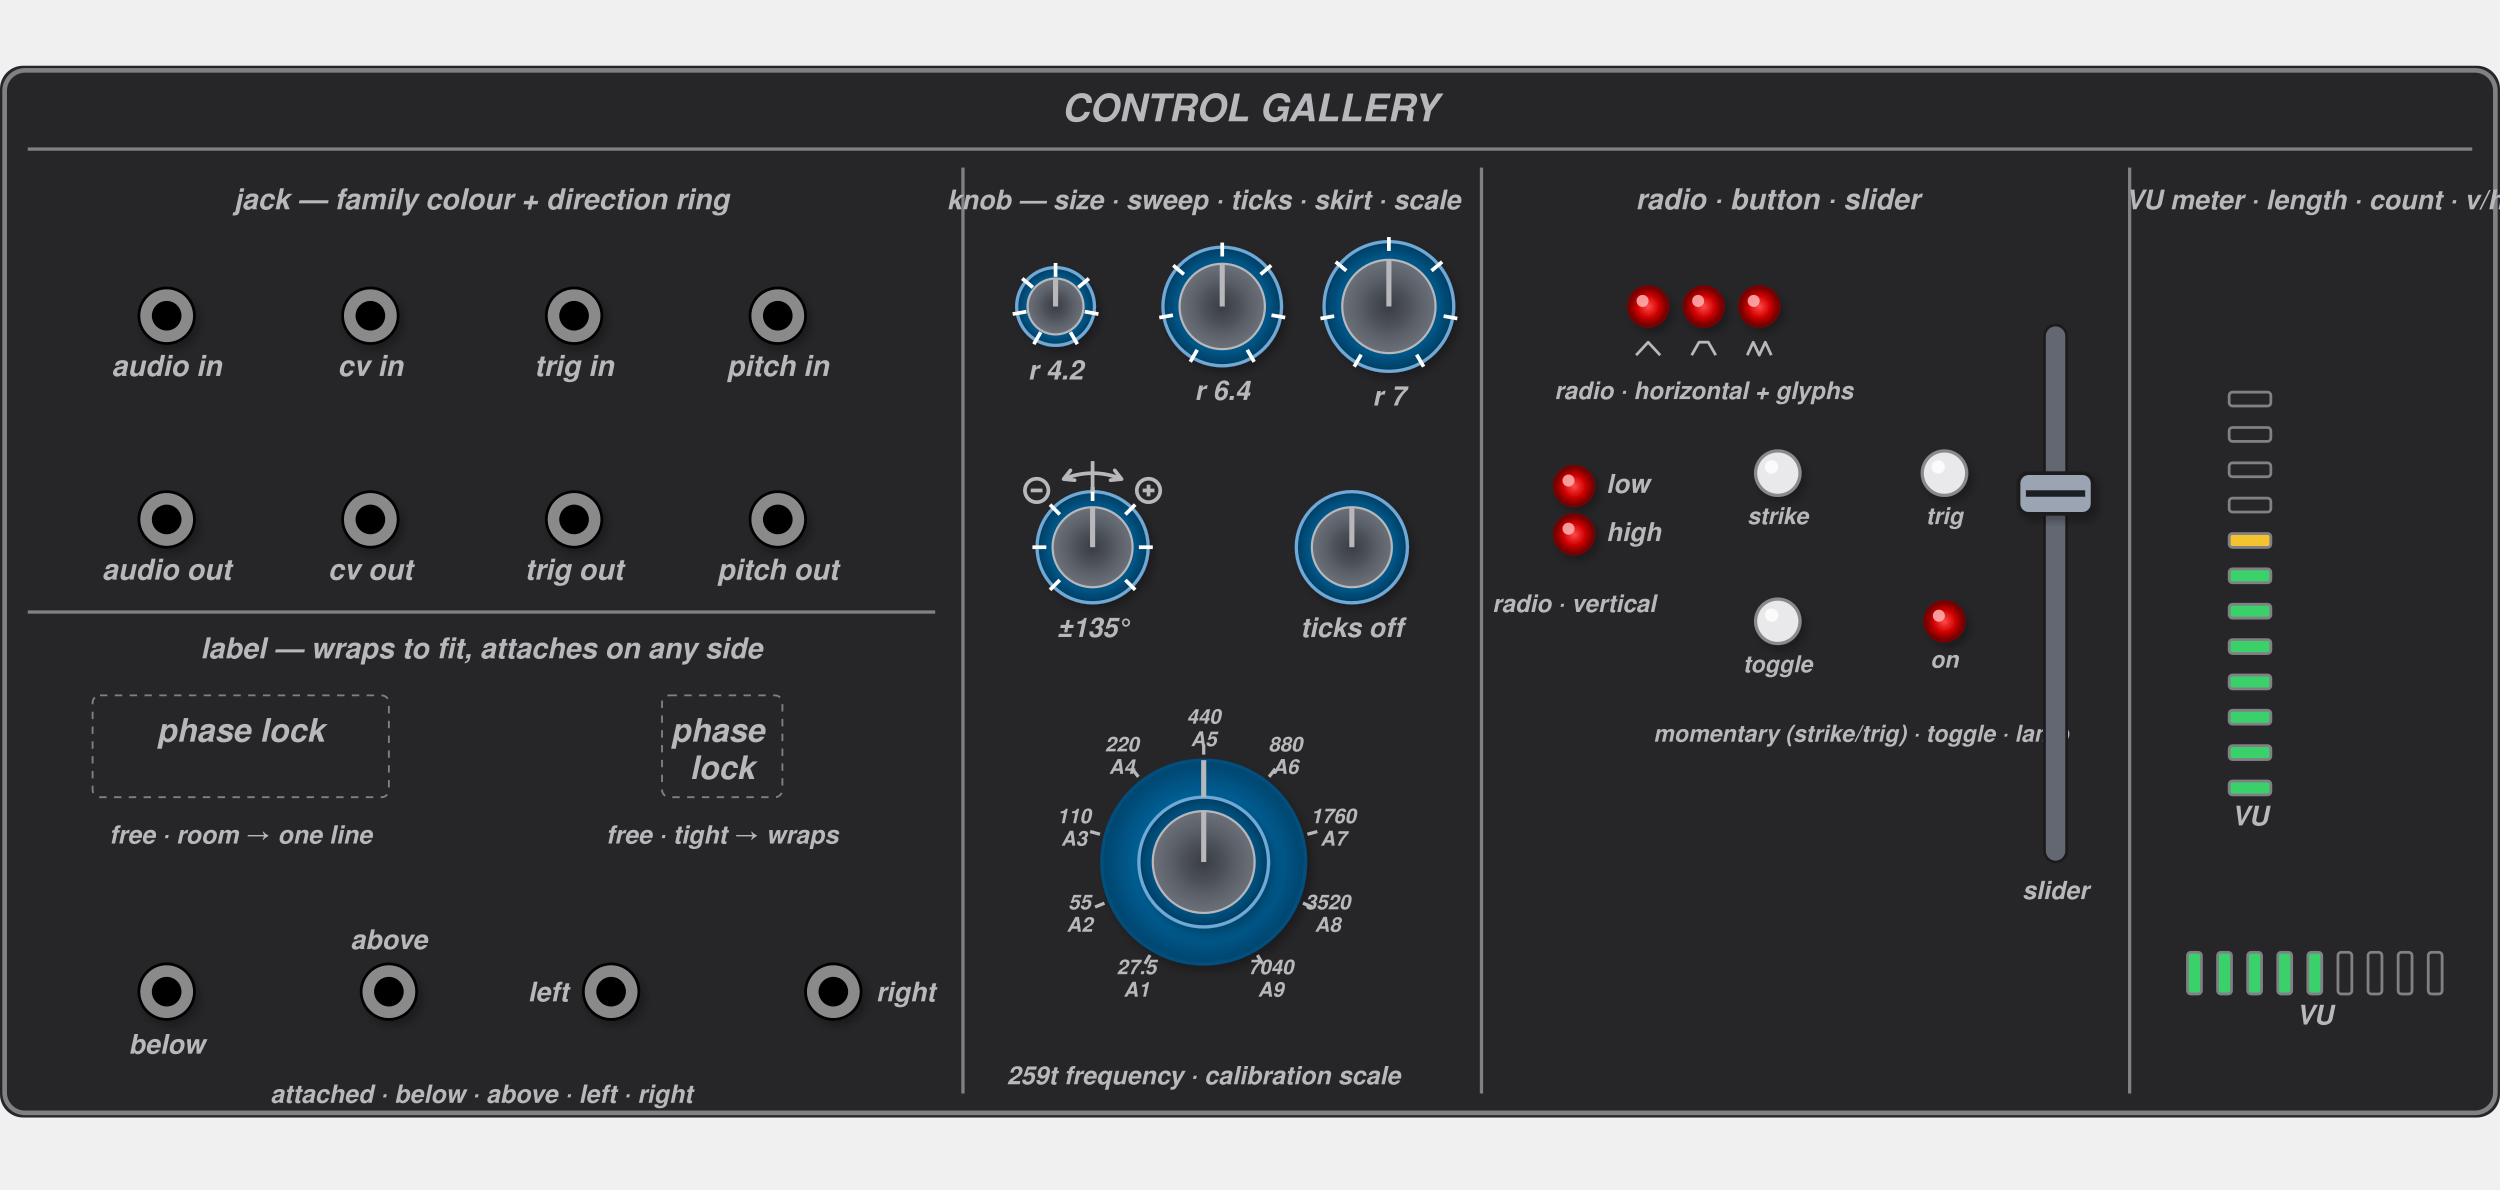
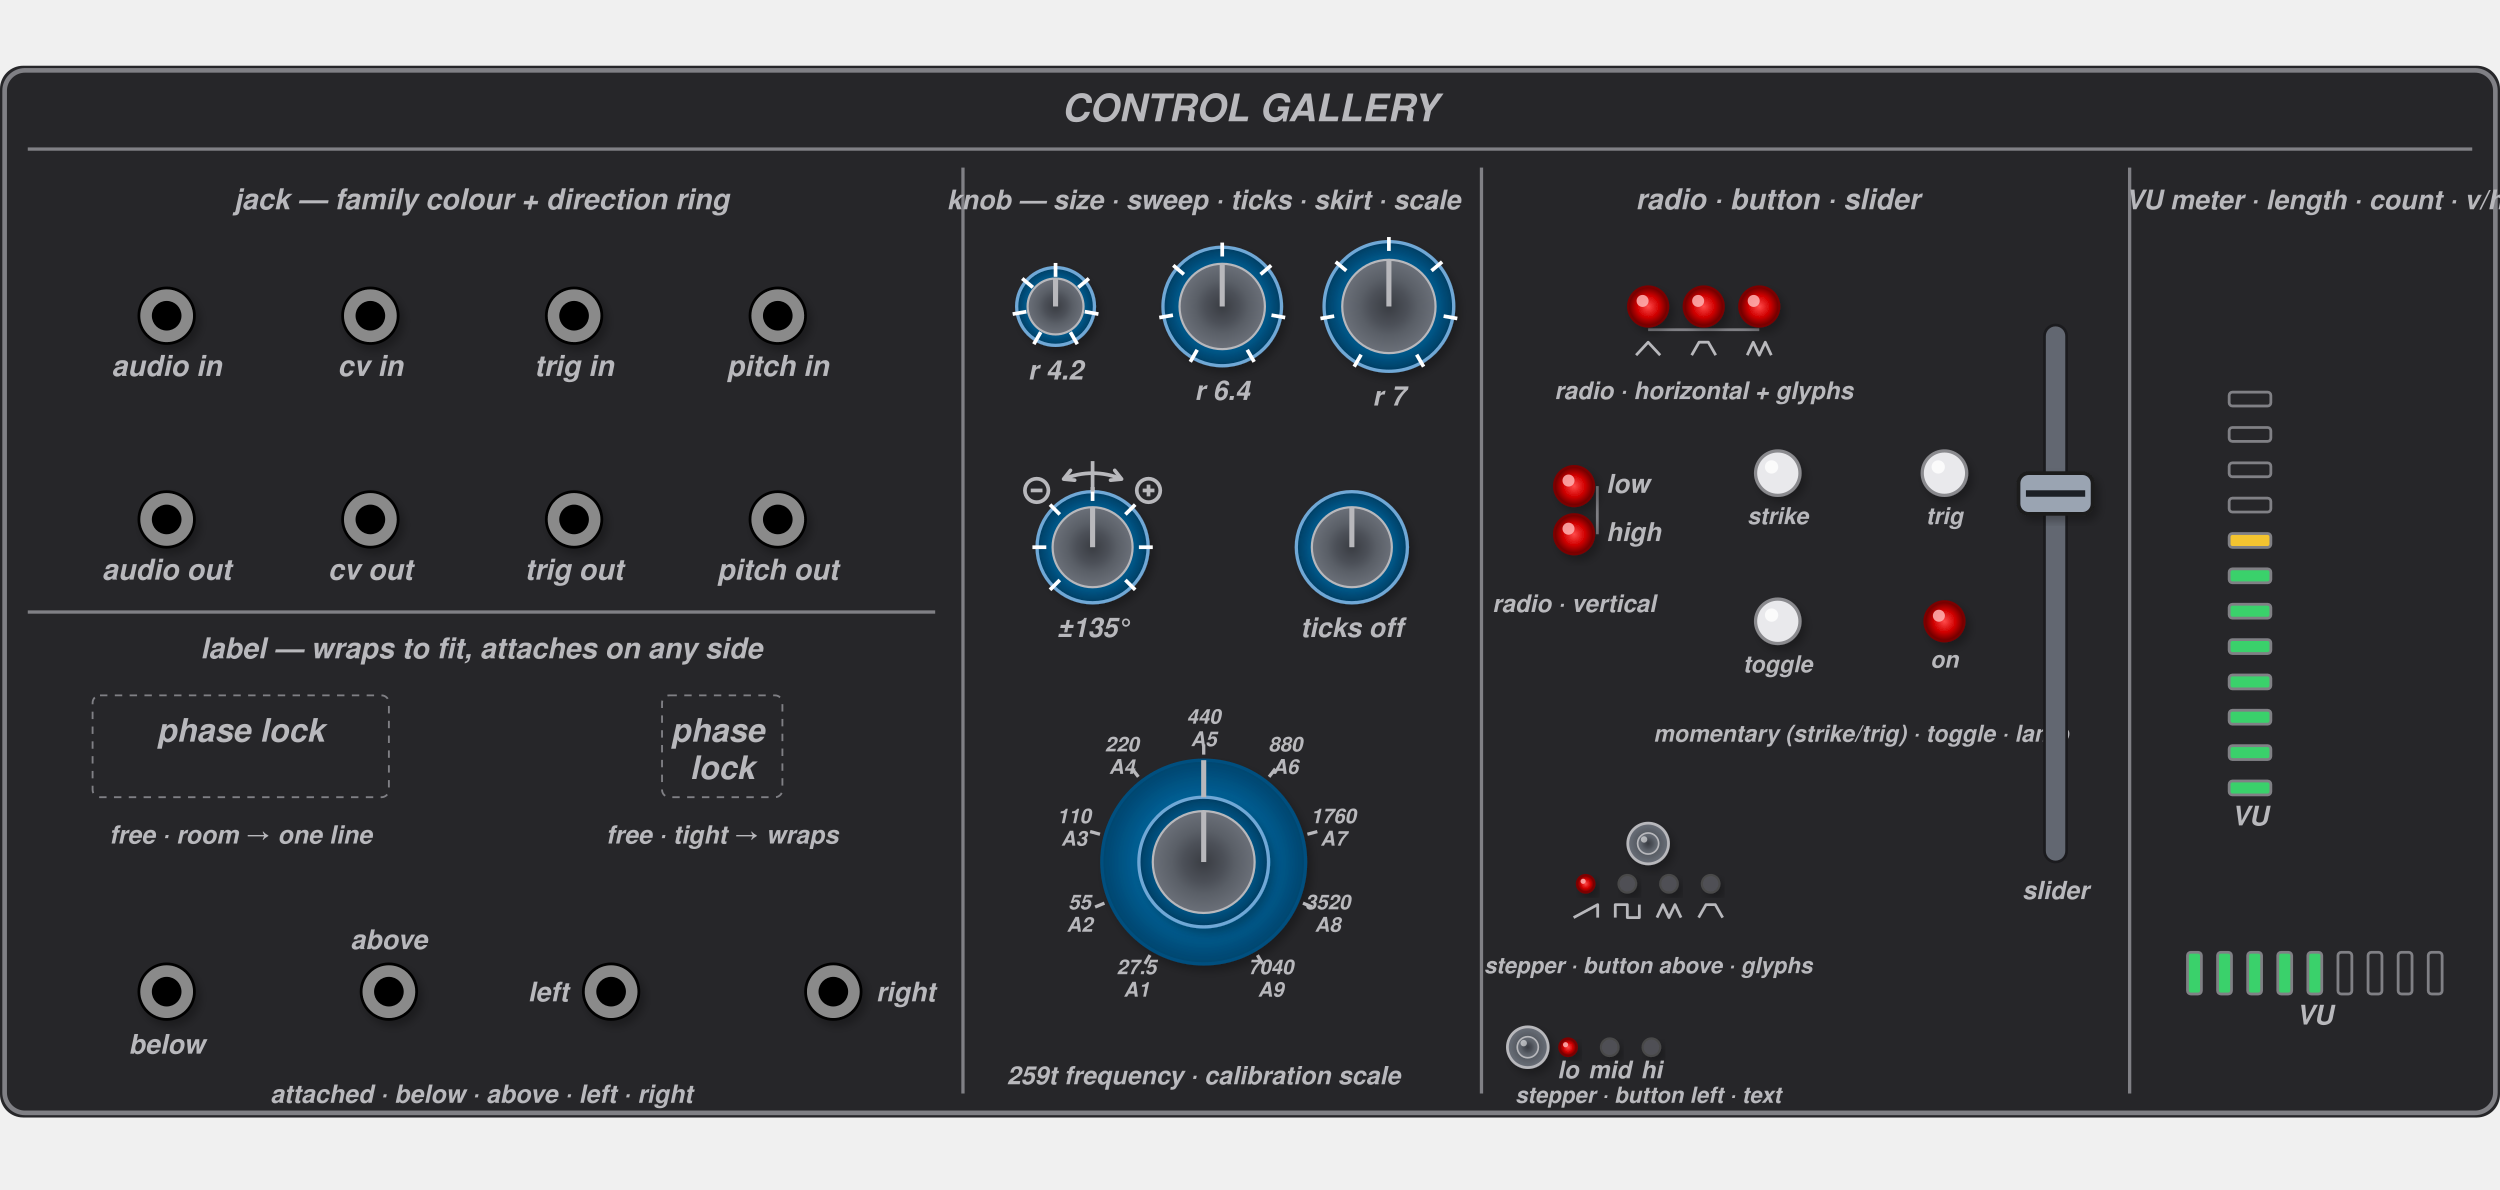
<svg xmlns="http://www.w3.org/2000/svg" width="270mm" height="128.5mm" viewBox="0 0 270 128.5" font-family="Arial Narrow, Helvetica, Arial, sans-serif">
  <defs>
    <filter id="softShadow" x="-30%" y="-30%" width="160%" height="160%">
      <feDropShadow dx="0.473" dy="0.592" stdDeviation="0.473" flood-color="#000" flood-opacity=".28" />
    </filter>
    <radialGradient id="blueRing">
      <stop offset="0" stop-color="#1688cc" />
      <stop offset="0.55" stop-color="#006da8" />
      <stop offset="1" stop-color="#003d62" />
    </radialGradient>
    <radialGradient id="blueDial">
      <stop offset="0" stop-color="#1d79b7" />
      <stop offset="0.6" stop-color="#00639a" />
      <stop offset="1" stop-color="#00456e" />
    </radialGradient>
    <radialGradient id="knobCap">
      <stop offset="0" stop-color="#3a3d43" />
      <stop offset="0.4" stop-color="#4c5058" />
      <stop offset="0.62" stop-color="#5a5f67" />
      <stop offset="1" stop-color="#6b7079" />
    </radialGradient>
    <radialGradient id="redLed">
      <stop offset="0" stop-color="#ff4a4a" />
      <stop offset="0.55" stop-color="#d00000" />
      <stop offset="1" stop-color="#650000" />
    </radialGradient>
  </defs>
  <g transform="translate(0 7.0994)">
    <rect x="0" y="0" width="270" height="113.591" rx="2.5" fill="#262629" />
    <rect x="0.5" y="0.5" width="269" height="112.591" rx="2.2" fill="none" stroke="#808085" stroke-width="0.5" />
    <text x="135" y="6" font-size="4.106" font-weight="700" font-style="italic" fill="#b8b8bc" text-anchor="middle" font-family="Arial Narrow, Helvetica, Arial, sans-serif">CONTROL GALLERY</text>
    <line x1="3" y1="9" x2="267" y2="9" stroke="#808085" stroke-width="0.355" />
    <line x1="104" y1="11" x2="104" y2="111" stroke="#808085" stroke-width="0.355" />
    <line x1="160" y1="11" x2="160" y2="111" stroke="#808085" stroke-width="0.355" />
    <line x1="230" y1="11" x2="230" y2="111" stroke="#808085" stroke-width="0.355" />
    <text x="52" y="15.5" font-size="3.106" font-weight="700" font-style="italic" fill="#b8b8bc" text-anchor="middle" font-family="Arial Narrow, Helvetica, Arial, sans-serif">jack — family colour + direction ring</text>
    <g data-wcoast-port="audioIn" data-wcoast-cx="18" data-wcoast-cy="27">
      <circle cx="18" cy="27" r="3" fill="#8a8a8a" stroke="#000000" stroke-width="0.3" filter="url(#softShadow)" />
      <circle cx="18" cy="27" r="1.6" fill="#000000" />
    </g>
    <text x="18" y="33.5" font-size="3.106" font-weight="700" font-style="italic" fill="#b8b8bc" text-anchor="middle" font-family="Arial Narrow, Helvetica, Arial, sans-serif">audio in</text>
    <g data-wcoast-port="audioOut" data-wcoast-cx="18" data-wcoast-cy="49">
      <circle cx="18" cy="49" r="3" fill="#8a8a8a" stroke="#000000" stroke-width="0.3" filter="url(#softShadow)" />
      <circle cx="18" cy="49" r="1.6" fill="#000000" />
    </g>
    <text x="18" y="55.5" font-size="3.106" font-weight="700" font-style="italic" fill="#b8b8bc" text-anchor="middle" font-family="Arial Narrow, Helvetica, Arial, sans-serif">audio out</text>
    <g data-wcoast-port="cvIn" data-wcoast-cx="40" data-wcoast-cy="27">
      <circle cx="40" cy="27" r="3" fill="#8a8a8a" stroke="#000000" stroke-width="0.3" filter="url(#softShadow)" />
      <circle cx="40" cy="27" r="1.6" fill="#000000" />
    </g>
    <text x="40" y="33.5" font-size="3.106" font-weight="700" font-style="italic" fill="#b8b8bc" text-anchor="middle" font-family="Arial Narrow, Helvetica, Arial, sans-serif">cv in</text>
    <g data-wcoast-port="cvOut" data-wcoast-cx="40" data-wcoast-cy="49">
      <circle cx="40" cy="49" r="3" fill="#8a8a8a" stroke="#000000" stroke-width="0.3" filter="url(#softShadow)" />
      <circle cx="40" cy="49" r="1.6" fill="#000000" />
    </g>
    <text x="40" y="55.5" font-size="3.106" font-weight="700" font-style="italic" fill="#b8b8bc" text-anchor="middle" font-family="Arial Narrow, Helvetica, Arial, sans-serif">cv out</text>
    <g data-wcoast-port="trigIn" data-wcoast-cx="62" data-wcoast-cy="27">
      <circle cx="62" cy="27" r="3" fill="#8a8a8a" stroke="#000000" stroke-width="0.3" filter="url(#softShadow)" />
      <circle cx="62" cy="27" r="1.6" fill="#000000" />
    </g>
    <text x="62" y="33.5" font-size="3.106" font-weight="700" font-style="italic" fill="#b8b8bc" text-anchor="middle" font-family="Arial Narrow, Helvetica, Arial, sans-serif">trig in</text>
    <g data-wcoast-port="trigOut" data-wcoast-cx="62" data-wcoast-cy="49">
      <circle cx="62" cy="49" r="3" fill="#8a8a8a" stroke="#000000" stroke-width="0.3" filter="url(#softShadow)" />
      <circle cx="62" cy="49" r="1.6" fill="#000000" />
    </g>
    <text x="62" y="55.5" font-size="3.106" font-weight="700" font-style="italic" fill="#b8b8bc" text-anchor="middle" font-family="Arial Narrow, Helvetica, Arial, sans-serif">trig out</text>
    <g data-wcoast-port="pitchIn" data-wcoast-cx="84" data-wcoast-cy="27">
      <circle cx="84" cy="27" r="3" fill="#8a8a8a" stroke="#000000" stroke-width="0.3" filter="url(#softShadow)" />
      <circle cx="84" cy="27" r="1.6" fill="#000000" />
    </g>
    <text x="84" y="33.5" font-size="3.106" font-weight="700" font-style="italic" fill="#b8b8bc" text-anchor="middle" font-family="Arial Narrow, Helvetica, Arial, sans-serif">pitch in</text>
    <g data-wcoast-port="pitchOut" data-wcoast-cx="84" data-wcoast-cy="49">
      <circle cx="84" cy="49" r="3" fill="#8a8a8a" stroke="#000000" stroke-width="0.3" filter="url(#softShadow)" />
      <circle cx="84" cy="49" r="1.6" fill="#000000" />
    </g>
    <text x="84" y="55.5" font-size="3.106" font-weight="700" font-style="italic" fill="#b8b8bc" text-anchor="middle" font-family="Arial Narrow, Helvetica, Arial, sans-serif">pitch out</text>
    <line x1="3" y1="59" x2="101" y2="59" stroke="#808085" stroke-width="0.355" />
    <text x="52" y="64" font-size="3.106" font-weight="700" font-style="italic" fill="#b8b8bc" text-anchor="middle" font-family="Arial Narrow, Helvetica, Arial, sans-serif">label — wraps to fit, attaches on any side</text>
    <rect x="10.00" y="68" width="32" height="11" rx="0.8" fill="none" stroke="#808085" stroke-width="0.2" stroke-dasharray="0.8 0.8" />
    <text x="26" y="73" font-size="3.506" font-weight="700" font-style="italic" fill="#b8b8bc" text-anchor="middle" font-family="Arial Narrow, Helvetica, Arial, sans-serif">phase lock</text>
    <text x="26" y="84" font-size="2.706" font-weight="700" font-style="italic" fill="#b8b8bc" text-anchor="middle" font-family="Arial Narrow, Helvetica, Arial, sans-serif">free · room → one line</text>
    <rect x="71.50" y="68" width="13" height="11" rx="0.8" fill="none" stroke="#808085" stroke-width="0.2" stroke-dasharray="0.8 0.8" />
    <text x="78" y="73" font-size="3.506" font-weight="700" font-style="italic" fill="#b8b8bc" text-anchor="middle" font-family="Arial Narrow, Helvetica, Arial, sans-serif">
      <tspan x="78" dy="0">phase</tspan>
      <tspan x="78" dy="4.03">lock</tspan>
    </text>
    <text x="78" y="84" font-size="2.706" font-weight="700" font-style="italic" fill="#b8b8bc" text-anchor="middle" font-family="Arial Narrow, Helvetica, Arial, sans-serif">free · tight → wraps</text>
    <g data-wcoast-port="labelBelow" data-wcoast-cx="18" data-wcoast-cy="100">
      <circle cx="18" cy="100" r="3" fill="#8a8a8a" stroke="#000000" stroke-width="0.3" filter="url(#softShadow)" />
      <circle cx="18" cy="100" r="1.6" fill="#000000" />
    </g>
    <text x="18" y="106.692" font-size="2.906" font-weight="700" font-style="italic" fill="#b8b8bc" text-anchor="middle" font-family="Arial Narrow, Helvetica, Arial, sans-serif">below</text>
    <g data-wcoast-port="labelAbove" data-wcoast-cx="42" data-wcoast-cy="100">
      <circle cx="42" cy="100" r="3" fill="#8a8a8a" stroke="#000000" stroke-width="0.3" filter="url(#softShadow)" />
      <circle cx="42" cy="100" r="1.6" fill="#000000" />
    </g>
    <text x="42" y="95.4" font-size="2.906" font-weight="700" font-style="italic" fill="#b8b8bc" text-anchor="middle" font-family="Arial Narrow, Helvetica, Arial, sans-serif">above</text>
    <g data-wcoast-port="labelLeft" data-wcoast-cx="66" data-wcoast-cy="100">
      <circle cx="66" cy="100" r="3" fill="#8a8a8a" stroke="#000000" stroke-width="0.3" filter="url(#softShadow)" />
      <circle cx="66" cy="100" r="1.6" fill="#000000" />
    </g>
    <text x="61.4" y="101.046" font-size="2.906" font-weight="700" font-style="italic" fill="#b8b8bc" text-anchor="end" font-family="Arial Narrow, Helvetica, Arial, sans-serif">left</text>
    <g data-wcoast-port="labelRight" data-wcoast-cx="90" data-wcoast-cy="100">
      <circle cx="90" cy="100" r="3" fill="#8a8a8a" stroke="#000000" stroke-width="0.3" filter="url(#softShadow)" />
      <circle cx="90" cy="100" r="1.6" fill="#000000" />
    </g>
    <text x="94.6" y="101.046" font-size="2.906" font-weight="700" font-style="italic" fill="#b8b8bc" text-anchor="start" font-family="Arial Narrow, Helvetica, Arial, sans-serif">right</text>
    <text x="52" y="112" font-size="2.706" font-weight="700" font-style="italic" fill="#b8b8bc" text-anchor="middle" font-family="Arial Narrow, Helvetica, Arial, sans-serif">attached · below · above · left · right</text>
    <text x="130" y="15.5" font-size="2.906" font-weight="700" font-style="italic" fill="#b8b8bc" text-anchor="middle" font-family="Arial Narrow, Helvetica, Arial, sans-serif">knob — size · sweep · ticks · skirt · scale</text>
    <g data-wcoast-param="knobSmall" data-wcoast-cx="114" data-wcoast-cy="26" data-wcoast-angle-min="-150" data-wcoast-angle-max="150">
      <circle cx="114" cy="26" r="4.2" fill="url(#blueRing)" stroke="#6fa8d6" stroke-width="0.355" filter="url(#softShadow)" />
      <circle cx="114" cy="26" r="3.02" fill="url(#knobCap)" stroke="#b8b8bc" stroke-width="0.237" />
      <g data-wcoast-role="indicator">
        <line x1="112.40" y1="28.77" x2="111.65" y2="30.07" stroke="#ffffff" stroke-width="0.4" />
        <line x1="110.85" y1="26.56" x2="109.37" y2="26.82" stroke="#ffffff" stroke-width="0.4" />
        <line x1="111.55" y1="23.94" x2="110.40" y2="22.98" stroke="#ffffff" stroke-width="0.4" />
        <line x1="114.00" y1="22.80" x2="114.00" y2="21.30" stroke="#ffffff" stroke-width="0.4" />
        <line x1="116.45" y1="23.94" x2="117.60" y2="22.98" stroke="#ffffff" stroke-width="0.4" />
        <line x1="117.15" y1="26.56" x2="118.63" y2="26.82" stroke="#ffffff" stroke-width="0.4" />
        <line x1="115.60" y1="28.77" x2="116.35" y2="30.07" stroke="#ffffff" stroke-width="0.4" />
        <line x1="114" y1="26" x2="114" y2="22.98" stroke="#b8b8bc" stroke-width="0.55" />
      </g>
    </g>
    <text x="114" y="33.892" font-size="2.906" font-weight="700" font-style="italic" fill="#b8b8bc" text-anchor="middle" font-family="Arial Narrow, Helvetica, Arial, sans-serif">r 4.2</text>
    <g data-wcoast-param="knobMedium" data-wcoast-cx="132" data-wcoast-cy="26" data-wcoast-angle-min="-150" data-wcoast-angle-max="150">
      <circle cx="132" cy="26" r="6.4" fill="url(#blueRing)" stroke="#6fa8d6" stroke-width="0.355" filter="url(#softShadow)" />
      <circle cx="132" cy="26" r="4.61" fill="url(#knobCap)" stroke="#b8b8bc" stroke-width="0.237" />
      <g data-wcoast-role="indicator">
        <line x1="129.30" y1="30.68" x2="128.55" y2="31.98" stroke="#ffffff" stroke-width="0.4" />
        <line x1="126.68" y1="26.94" x2="125.20" y2="27.20" stroke="#ffffff" stroke-width="0.4" />
        <line x1="127.86" y1="22.53" x2="126.71" y2="21.56" stroke="#ffffff" stroke-width="0.4" />
        <line x1="132.00" y1="20.60" x2="132.00" y2="19.10" stroke="#ffffff" stroke-width="0.4" />
        <line x1="136.14" y1="22.53" x2="137.29" y2="21.56" stroke="#ffffff" stroke-width="0.4" />
        <line x1="137.32" y1="26.94" x2="138.80" y2="27.20" stroke="#ffffff" stroke-width="0.4" />
        <line x1="134.70" y1="30.68" x2="135.45" y2="31.98" stroke="#ffffff" stroke-width="0.4" />
        <line x1="132" y1="26" x2="132" y2="21.39" stroke="#b8b8bc" stroke-width="0.55" />
      </g>
    </g>
    <text x="132" y="36.092" font-size="2.906" font-weight="700" font-style="italic" fill="#b8b8bc" text-anchor="middle" font-family="Arial Narrow, Helvetica, Arial, sans-serif">r 6.4</text>
    <g data-wcoast-param="knobLarge" data-wcoast-cx="150" data-wcoast-cy="26" data-wcoast-angle-min="-150" data-wcoast-angle-max="150">
      <circle cx="150" cy="26" r="7" fill="url(#blueRing)" stroke="#6fa8d6" stroke-width="0.355" filter="url(#softShadow)" />
      <circle cx="150" cy="26" r="5.04" fill="url(#knobCap)" stroke="#b8b8bc" stroke-width="0.237" />
      <g data-wcoast-role="indicator">
        <line x1="147.00" y1="31.20" x2="146.25" y2="32.50" stroke="#ffffff" stroke-width="0.4" />
        <line x1="144.09" y1="27.04" x2="142.61" y2="27.30" stroke="#ffffff" stroke-width="0.4" />
        <line x1="145.40" y1="22.14" x2="144.25" y2="21.18" stroke="#ffffff" stroke-width="0.4" />
        <line x1="150.00" y1="20.00" x2="150.00" y2="18.50" stroke="#ffffff" stroke-width="0.4" />
        <line x1="154.60" y1="22.14" x2="155.75" y2="21.18" stroke="#ffffff" stroke-width="0.4" />
        <line x1="155.91" y1="27.04" x2="157.39" y2="27.30" stroke="#ffffff" stroke-width="0.4" />
        <line x1="153.00" y1="31.20" x2="153.75" y2="32.50" stroke="#ffffff" stroke-width="0.4" />
        <line x1="150" y1="26" x2="150" y2="20.96" stroke="#b8b8bc" stroke-width="0.55" />
      </g>
    </g>
    <text x="150" y="36.692" font-size="2.906" font-weight="700" font-style="italic" fill="#b8b8bc" text-anchor="middle" font-family="Arial Narrow, Helvetica, Arial, sans-serif">r 7</text>
    <g data-wcoast-param="knobDiv" data-wcoast-cx="118" data-wcoast-cy="52" data-wcoast-angle-min="-135" data-wcoast-angle-max="135">
      <circle cx="118" cy="52" r="6" fill="url(#blueRing)" stroke="#6fa8d6" stroke-width="0.355" filter="url(#softShadow)" />
      <circle cx="118" cy="52" r="4.32" fill="url(#knobCap)" stroke="#b8b8bc" stroke-width="0.237" />
      <g data-wcoast-role="indicator">
        <line x1="114.46" y1="55.54" x2="113.40" y2="56.60" stroke="#ffffff" stroke-width="0.4" />
        <line x1="113.00" y1="52.00" x2="111.50" y2="52.00" stroke="#ffffff" stroke-width="0.4" />
        <line x1="114.46" y1="48.46" x2="113.40" y2="47.40" stroke="#ffffff" stroke-width="0.4" />
        <line x1="118.00" y1="47.00" x2="118.00" y2="45.50" stroke="#ffffff" stroke-width="0.4" />
        <line x1="121.54" y1="48.46" x2="122.60" y2="47.40" stroke="#ffffff" stroke-width="0.4" />
        <line x1="123.00" y1="52.00" x2="124.50" y2="52.00" stroke="#ffffff" stroke-width="0.4" />
        <line x1="121.54" y1="55.54" x2="122.60" y2="56.60" stroke="#ffffff" stroke-width="0.4" />
        <line x1="118" y1="52" x2="118" y2="47.68" stroke="#b8b8bc" stroke-width="0.55" />
      </g>
    </g>
    <text x="118" y="61.692" font-size="2.906" font-weight="700" font-style="italic" fill="#b8b8bc" text-anchor="middle" font-family="Arial Narrow, Helvetica, Arial, sans-serif">±135°</text>
    <g>
      <path d="M 114.87 44.64 A 8.00 8.00 0 0 1 121.13 44.64" fill="none" stroke="#b8b8bc" stroke-width="0.4" />
      <path d="M 114.87 44.64 l 1.19 0.12 M 114.87 44.64 l 0.74 -0.94" fill="none" stroke="#b8b8bc" stroke-width="0.4" stroke-linecap="round" />
      <path d="M 121.13 44.64 l -0.74 -0.94 M 121.13 44.64 l -1.19 0.12" fill="none" stroke="#b8b8bc" stroke-width="0.4" stroke-linecap="round" />
      <line x1="118" y1="46.00" x2="118" y2="42.70" stroke="#b8b8bc" stroke-width="0.4" />
      <circle cx="111.96" cy="45.87" r="1.27" fill="none" stroke="#b8b8bc" stroke-width="0.4" />
      <line x1="111.32" y1="45.87" x2="112.59" y2="45.87" stroke="#b8b8bc" stroke-width="0.4" />
      <circle cx="124.04" cy="45.87" r="1.27" fill="none" stroke="#b8b8bc" stroke-width="0.4" />
      <line x1="123.41" y1="45.87" x2="124.68" y2="45.87" stroke="#b8b8bc" stroke-width="0.4" />
      <line x1="124.04" y1="45.24" x2="124.04" y2="46.51" stroke="#b8b8bc" stroke-width="0.4" />
    </g>
    <g data-wcoast-param="knobBare" data-wcoast-cx="146" data-wcoast-cy="52" data-wcoast-angle-min="-150" data-wcoast-angle-max="150">
      <circle cx="146" cy="52" r="6" fill="url(#blueRing)" stroke="#6fa8d6" stroke-width="0.355" filter="url(#softShadow)" />
      <circle cx="146" cy="52" r="4.32" fill="url(#knobCap)" stroke="#b8b8bc" stroke-width="0.237" />
      <g data-wcoast-role="indicator">
        <line x1="146" y1="52" x2="146" y2="47.68" stroke="#b8b8bc" stroke-width="0.55" />
      </g>
    </g>
    <text x="146" y="61.692" font-size="2.906" font-weight="700" font-style="italic" fill="#b8b8bc" text-anchor="middle" font-family="Arial Narrow, Helvetica, Arial, sans-serif">ticks off</text>
    <g data-wcoast-param="knobSkirt" data-wcoast-cx="130" data-wcoast-cy="86" data-wcoast-angle-min="-150" data-wcoast-angle-max="150">
      <circle cx="130" cy="86" r="11" fill="url(#blueDial)" stroke="#00507f" stroke-width="0.355" filter="url(#softShadow)" />
      <circle cx="130" cy="86" r="7" fill="url(#blueRing)" stroke="#6fa8d6" stroke-width="0.355" filter="url(#softShadow)" />
      <circle cx="130" cy="86" r="5.5" fill="url(#knobCap)" stroke="#b8b8bc" stroke-width="0.237" />
      <line x1="124.20" y1="96.05" x2="123.65" y2="97.00" stroke="#b8b8bc" stroke-width="0.355" />
      <text x="122.75" y="98.116" font-size="2.206" font-weight="700" font-style="italic" fill="#b8b8bc" text-anchor="middle" font-family="Arial Narrow, Helvetica, Arial, sans-serif">27.5</text>
      <text x="122.75" y="100.543" font-size="2.206" font-weight="700" font-style="italic" fill="#b8b8bc" text-anchor="middle" font-family="Arial Narrow, Helvetica, Arial, sans-serif">A1</text>
      <line x1="119.28" y1="90.44" x2="118.27" y2="90.86" stroke="#b8b8bc" stroke-width="0.355" />
      <text x="116.604" y="91.108" font-size="2.206" font-weight="700" font-style="italic" fill="#b8b8bc" text-anchor="middle" font-family="Arial Narrow, Helvetica, Arial, sans-serif">55</text>
      <text x="116.604" y="93.534" font-size="2.206" font-weight="700" font-style="italic" fill="#b8b8bc" text-anchor="middle" font-family="Arial Narrow, Helvetica, Arial, sans-serif">A2</text>
      <line x1="118.80" y1="83.00" x2="117.73" y2="82.71" stroke="#b8b8bc" stroke-width="0.355" />
      <text x="115.994" y="81.806" font-size="2.206" font-weight="700" font-style="italic" fill="#b8b8bc" text-anchor="middle" font-family="Arial Narrow, Helvetica, Arial, sans-serif">110</text>
      <text x="115.994" y="84.233" font-size="2.206" font-weight="700" font-style="italic" fill="#b8b8bc" text-anchor="middle" font-family="Arial Narrow, Helvetica, Arial, sans-serif">A3</text>
      <line x1="122.94" y1="76.80" x2="122.27" y2="75.92" stroke="#b8b8bc" stroke-width="0.355" />
      <text x="121.173" y="74.055" font-size="2.206" font-weight="700" font-style="italic" fill="#b8b8bc" text-anchor="middle" font-family="Arial Narrow, Helvetica, Arial, sans-serif">220</text>
      <text x="121.173" y="76.482" font-size="2.206" font-weight="700" font-style="italic" fill="#b8b8bc" text-anchor="middle" font-family="Arial Narrow, Helvetica, Arial, sans-serif">A4</text>
      <line x1="130.00" y1="74.40" x2="130.00" y2="73.30" stroke="#b8b8bc" stroke-width="0.355" />
      <text x="130" y="71.059" font-size="2.206" font-weight="700" font-style="italic" fill="#b8b8bc" text-anchor="middle" font-family="Arial Narrow, Helvetica, Arial, sans-serif">440</text>
      <text x="130" y="73.485" font-size="2.206" font-weight="700" font-style="italic" fill="#b8b8bc" text-anchor="middle" font-family="Arial Narrow, Helvetica, Arial, sans-serif">A5</text>
      <line x1="137.06" y1="76.80" x2="137.73" y2="75.92" stroke="#b8b8bc" stroke-width="0.355" />
      <text x="138.827" y="74.055" font-size="2.206" font-weight="700" font-style="italic" fill="#b8b8bc" text-anchor="middle" font-family="Arial Narrow, Helvetica, Arial, sans-serif">880</text>
      <text x="138.827" y="76.482" font-size="2.206" font-weight="700" font-style="italic" fill="#b8b8bc" text-anchor="middle" font-family="Arial Narrow, Helvetica, Arial, sans-serif">A6</text>
      <line x1="141.20" y1="83.00" x2="142.27" y2="82.71" stroke="#b8b8bc" stroke-width="0.355" />
      <text x="144.006" y="81.806" font-size="2.206" font-weight="700" font-style="italic" fill="#b8b8bc" text-anchor="middle" font-family="Arial Narrow, Helvetica, Arial, sans-serif">1760</text>
      <text x="144.006" y="84.233" font-size="2.206" font-weight="700" font-style="italic" fill="#b8b8bc" text-anchor="middle" font-family="Arial Narrow, Helvetica, Arial, sans-serif">A7</text>
      <line x1="140.72" y1="90.44" x2="141.73" y2="90.86" stroke="#b8b8bc" stroke-width="0.355" />
      <text x="143.396" y="91.108" font-size="2.206" font-weight="700" font-style="italic" fill="#b8b8bc" text-anchor="middle" font-family="Arial Narrow, Helvetica, Arial, sans-serif">3520</text>
      <text x="143.396" y="93.534" font-size="2.206" font-weight="700" font-style="italic" fill="#b8b8bc" text-anchor="middle" font-family="Arial Narrow, Helvetica, Arial, sans-serif">A8</text>
      <line x1="135.80" y1="96.05" x2="136.35" y2="97.00" stroke="#b8b8bc" stroke-width="0.355" />
      <text x="137.25" y="98.116" font-size="2.206" font-weight="700" font-style="italic" fill="#b8b8bc" text-anchor="middle" font-family="Arial Narrow, Helvetica, Arial, sans-serif">7040</text>
      <text x="137.25" y="100.543" font-size="2.206" font-weight="700" font-style="italic" fill="#b8b8bc" text-anchor="middle" font-family="Arial Narrow, Helvetica, Arial, sans-serif">A9</text>
      <g data-wcoast-role="indicator">
        <line x1="130" y1="86" x2="130" y2="80.50" stroke="#b8b8bc" stroke-width="0.55" />
        <line x1="130" y1="79.00" x2="130" y2="75.00" stroke="#b8b8bc" stroke-width="0.55" />
      </g>
    </g>
    <text x="130" y="110" font-size="2.706" font-weight="700" font-style="italic" fill="#b8b8bc" text-anchor="middle" font-family="Arial Narrow, Helvetica, Arial, sans-serif">259t frequency · calibration scale</text>
    <text x="192" y="15.5" font-size="3.106" font-weight="700" font-style="italic" fill="#b8b8bc" text-anchor="middle" font-family="Arial Narrow, Helvetica, Arial, sans-serif">radio · button · slider</text>
    <g data-wcoast-param="radioMode">
+       <line x1="178.00" y1="28.51" x2="190.00" y2="28.51" stroke="#808085" stroke-width="0.3" />
      <circle cx="178" cy="26" r="2.16" fill="url(#redLed)" stroke="#7c0000" stroke-width="0.237" filter="url(#softShadow)" data-wcoast-role="step-indicator" data-wcoast-step="transient" />
      <circle cx="177.40" cy="25.40" r="0.65" fill="#ffb4b4" opacity="0.85" pointer-events="none" />
      <polyline points="176.70,31.26 178,29.86 179.30,31.26" fill="none" stroke="#b8b8bc" stroke-width="0.3" stroke-linejoin="round" />
      <circle cx="184" cy="26" r="2.16" fill="url(#redLed)" stroke="#7c0000" stroke-width="0.237" filter="url(#softShadow)" data-wcoast-role="step-indicator" data-wcoast-step="sustained" />
      <circle cx="183.40" cy="25.40" r="0.65" fill="#ffb4b4" opacity="0.85" pointer-events="none" />
      <polyline points="182.70,31.26 183.50,29.86 184.50,29.86 185.30,31.26" fill="none" stroke="#b8b8bc" stroke-width="0.3" stroke-linejoin="round" />
      <circle cx="190" cy="26" r="2.16" fill="url(#redLed)" stroke="#7c0000" stroke-width="0.237" filter="url(#softShadow)" data-wcoast-role="step-indicator" data-wcoast-step="cyclic" />
      <circle cx="189.40" cy="25.40" r="0.65" fill="#ffb4b4" opacity="0.85" pointer-events="none" />
      <polyline points="188.70,31.26 189.35,29.86 190,31.26 190.65,29.86 191.30,31.26" fill="none" stroke="#b8b8bc" stroke-width="0.3" stroke-linejoin="round" />
    </g>
    <text x="184" y="36" font-size="2.606" font-weight="700" font-style="italic" fill="#b8b8bc" text-anchor="middle" font-family="Arial Narrow, Helvetica, Arial, sans-serif">radio · horizontal + glyphs</text>
    <g data-wcoast-param="radioRange">
+       <line x1="172.51" y1="45.40" x2="172.51" y2="50.60" stroke="#808085" stroke-width="0.3" />
      <circle cx="170" cy="45.4" r="2.16" fill="url(#redLed)" stroke="#7c0000" stroke-width="0.237" filter="url(#softShadow)" data-wcoast-role="step-indicator" data-wcoast-step="low" />
      <circle cx="169.40" cy="44.80" r="0.65" fill="#ffb4b4" opacity="0.85" pointer-events="none" />
      <text x="173.46" y="46.135" font-size="2.806" font-weight="700" font-style="italic" fill="#b8b8bc" text-anchor="start" font-family="Arial Narrow, Helvetica, Arial, sans-serif">low</text>
      <circle cx="170" cy="50.6" r="2.16" fill="url(#redLed)" stroke="#7c0000" stroke-width="0.237" filter="url(#softShadow)" data-wcoast-role="step-indicator" data-wcoast-step="high" />
      <circle cx="169.40" cy="50.00" r="0.65" fill="#ffb4b4" opacity="0.85" pointer-events="none" />
      <text x="173.46" y="51.335" font-size="2.806" font-weight="700" font-style="italic" fill="#b8b8bc" text-anchor="start" font-family="Arial Narrow, Helvetica, Arial, sans-serif">high</text>
    </g>
    <text x="170" y="59" font-size="2.606" font-weight="700" font-style="italic" fill="#b8b8bc" text-anchor="middle" font-family="Arial Narrow, Helvetica, Arial, sans-serif">radio · vertical</text>
    <g data-wcoast-param="btnStrike">
      <circle cx="192" cy="44" r="2.4" fill="#e9e9ec" stroke="#8a8a8e" stroke-width="0.35" filter="url(#softShadow)" data-wcoast-role="step-indicator" data-wcoast-step="on" />
      <circle cx="191.33" cy="43.33" r="0.72" fill="#ffffff" opacity="0.8" pointer-events="none" />
    </g>
    <text x="192" y="49.5" font-size="2.506" font-weight="700" font-style="italic" fill="#b8b8bc" text-anchor="middle" font-family="Arial Narrow, Helvetica, Arial, sans-serif">strike</text>
    <g data-wcoast-param="btnTrig">
      <circle cx="210" cy="44" r="2.4" fill="#e9e9ec" stroke="#8a8a8e" stroke-width="0.35" filter="url(#softShadow)" data-wcoast-role="step-indicator" data-wcoast-step="on" />
      <circle cx="209.33" cy="43.33" r="0.72" fill="#ffffff" opacity="0.8" pointer-events="none" />
    </g>
    <text x="210" y="49.5" font-size="2.506" font-weight="700" font-style="italic" fill="#b8b8bc" text-anchor="middle" font-family="Arial Narrow, Helvetica, Arial, sans-serif">trig</text>
    <g data-wcoast-param="btnToggle">
      <circle cx="192" cy="60" r="2.4" fill="#e9e9ec" stroke="#8a8a8e" stroke-width="0.35" filter="url(#softShadow)" data-wcoast-role="step-indicator" data-wcoast-step="on" />
      <circle cx="191.33" cy="59.33" r="0.72" fill="#ffffff" opacity="0.8" pointer-events="none" />
    </g>
    <text x="192" y="65.5" font-size="2.506" font-weight="700" font-style="italic" fill="#b8b8bc" text-anchor="middle" font-family="Arial Narrow, Helvetica, Arial, sans-serif">toggle</text>
    <g data-wcoast-param="btnOn">
      <circle cx="210" cy="60" r="2.16" fill="url(#redLed)" stroke="#7c0000" stroke-width="0.237" filter="url(#softShadow)" data-wcoast-role="step-indicator" data-wcoast-step="on" />
      <circle cx="209.40" cy="59.40" r="0.65" fill="#ffb4b4" opacity="0.85" pointer-events="none" />
    </g>
    <text x="210" y="65" font-size="2.506" font-weight="700" font-style="italic" fill="#b8b8bc" text-anchor="middle" font-family="Arial Narrow, Helvetica, Arial, sans-serif">on</text>
    <text x="201" y="73" font-size="2.506" font-weight="700" font-style="italic" fill="#b8b8bc" text-anchor="middle" font-family="Arial Narrow, Helvetica, Arial, sans-serif">momentary (strike/trig) · toggle · lamp</text>
+     <g data-wcoast-param="stepWave">
+       <circle cx="178" cy="84" r="2.2" fill="url(#knobCap)" stroke="#b8b8bc" stroke-width="0.3" filter="url(#softShadow)" data-wcoast-role="stepper" style="cursor:pointer" />
+       <circle cx="178" cy="84" r="1.14" fill="url(#knobCap)" stroke="#b8b8bc" stroke-width="0.18" pointer-events="none" />
+       <circle cx="177.56" cy="83.56" r="0.35" fill="#ffffff" opacity="0.55" pointer-events="none" />
+       <circle cx="171.25" cy="88.35" r="0.95" fill="url(#redLed)" stroke="#7c0000" stroke-width="0.237" filter="url(#softShadow)" data-wcoast-role="step-indicator" data-wcoast-step="sawtooth" />
+       <circle cx="170.98" cy="88.08" r="0.28" fill="#ffb4b4" opacity="0.85" pointer-events="none" />
+       <polyline points="169.95,92.00 172.55,90.60 172.55,92.00" fill="none" stroke="#b8b8bc" stroke-width="0.3" stroke-linejoin="round" />
+       <circle cx="175.75" cy="88.35" r="0.95" fill="#505055" stroke="#4a4a4a" stroke-width="0.237" filter="url(#softShadow)" data-wcoast-role="step-indicator" data-wcoast-step="square" />
+       <circle cx="175.48" cy="88.08" r="0.28" fill="#ffb4b4" opacity="0" pointer-events="none" />
+       <path d="M 174.45 92.00 L 174.45 90.60 L 175.75 90.60 L 175.75 92.00 L 177.05 92.00 L 177.05 90.60" fill="none" stroke="#b8b8bc" stroke-width="0.3" stroke-linejoin="round" />
+       <circle cx="180.25" cy="88.35" r="0.95" fill="#505055" stroke="#4a4a4a" stroke-width="0.237" filter="url(#softShadow)" data-wcoast-role="step-indicator" data-wcoast-step="triangle" />
+       <circle cx="179.98" cy="88.08" r="0.28" fill="#ffb4b4" opacity="0" pointer-events="none" />
+       <polyline points="178.95,92.00 179.60,90.60 180.25,92.00 180.90,90.60 181.55,92.00" fill="none" stroke="#b8b8bc" stroke-width="0.3" stroke-linejoin="round" />
+       <circle cx="184.75" cy="88.35" r="0.95" fill="#505055" stroke="#4a4a4a" stroke-width="0.237" filter="url(#softShadow)" data-wcoast-role="step-indicator" data-wcoast-step="sustained" />
+       <circle cx="184.48" cy="88.08" r="0.28" fill="#ffb4b4" opacity="0" pointer-events="none" />
+       <polyline points="183.45,92.00 184.25,90.60 185.25,90.60 186.05,92.00" fill="none" stroke="#b8b8bc" stroke-width="0.3" stroke-linejoin="round" />
+     </g>
+     <text x="178" y="98" font-size="2.406" font-weight="700" font-style="italic" fill="#b8b8bc" text-anchor="middle" font-family="Arial Narrow, Helvetica, Arial, sans-serif">stepper · button above · glyphs</text>
+     <g data-wcoast-param="stepRange">
+       <circle cx="165" cy="106" r="2.2" fill="url(#knobCap)" stroke="#b8b8bc" stroke-width="0.3" filter="url(#softShadow)" data-wcoast-role="stepper" style="cursor:pointer" />
+       <circle cx="165" cy="106" r="1.14" fill="url(#knobCap)" stroke="#b8b8bc" stroke-width="0.18" pointer-events="none" />
+       <circle cx="164.56" cy="105.56" r="0.35" fill="#ffffff" opacity="0.55" pointer-events="none" />
+       <circle cx="169.35" cy="106" r="0.95" fill="url(#redLed)" stroke="#7c0000" stroke-width="0.237" filter="url(#softShadow)" data-wcoast-role="step-indicator" data-wcoast-step="lo" />
+       <circle cx="169.08" cy="105.73" r="0.28" fill="#ffb4b4" opacity="0.85" pointer-events="none" />
+       <text x="169.35" y="109.35" font-size="2.606" font-weight="700" font-style="italic" fill="#b8b8bc" text-anchor="middle" font-family="Arial Narrow, Helvetica, Arial, sans-serif">lo</text>
+       <circle cx="173.85" cy="106" r="0.95" fill="#505055" stroke="#4a4a4a" stroke-width="0.237" filter="url(#softShadow)" data-wcoast-role="step-indicator" data-wcoast-step="mid" />
+       <circle cx="173.58" cy="105.73" r="0.28" fill="#ffb4b4" opacity="0" pointer-events="none" />
+       <text x="173.85" y="109.35" font-size="2.606" font-weight="700" font-style="italic" fill="#b8b8bc" text-anchor="middle" font-family="Arial Narrow, Helvetica, Arial, sans-serif">mid</text>
+       <circle cx="178.35" cy="106" r="0.95" fill="#505055" stroke="#4a4a4a" stroke-width="0.237" filter="url(#softShadow)" data-wcoast-role="step-indicator" data-wcoast-step="hi" />
+       <circle cx="178.08" cy="105.73" r="0.28" fill="#ffb4b4" opacity="0" pointer-events="none" />
+       <text x="178.35" y="109.35" font-size="2.606" font-weight="700" font-style="italic" fill="#b8b8bc" text-anchor="middle" font-family="Arial Narrow, Helvetica, Arial, sans-serif">hi</text>
+     </g>
+     <text x="178" y="112" font-size="2.406" font-weight="700" font-style="italic" fill="#b8b8bc" text-anchor="middle" font-family="Arial Narrow, Helvetica, Arial, sans-serif">stepper · button left · text</text>
    <g data-wcoast-param="sliderLevel" data-wcoast-role="slider" data-wcoast-cx="222" data-wcoast-top="30" data-wcoast-bot="84">
      <rect x="220.80" y="28.00" width="2.4" height="58.00" rx="1.2" fill="#626771" stroke="#1b1b1e" stroke-width="0.3" />
      <g data-wcoast-role="handle" transform="translate(0 -10.800)">
        <rect x="218.00" y="54.80" width="8" height="4.4" rx="1.1" fill="#9aa4b2" stroke="#1b1b1e" stroke-width="0.4" filter="url(#softShadow)" />
        <line x1="218.80" y1="57" x2="225.20" y2="57" stroke="#1c2026" stroke-width="0.7" />
      </g>
    </g>
    <text x="222" y="90" font-size="2.706" font-weight="700" font-style="italic" fill="#b8b8bc" text-anchor="middle" font-family="Arial Narrow, Helvetica, Arial, sans-serif">slider</text>
    <text x="250" y="15.5" font-size="2.906" font-weight="700" font-style="italic" fill="#b8b8bc" text-anchor="middle" font-family="Arial Narrow, Helvetica, Arial, sans-serif">VU meter · length · count · v/h</text>
    <g data-wcoast-role="vu" data-wcoast-chan="A">
      <rect x="240.75" y="77.25" width="4.5" height="1.5" rx="0.35" fill="#3ad16b" stroke="#808085" stroke-width="0.3" data-wcoast-seg="0" />
      <rect x="240.75" y="73.43" width="4.5" height="1.5" rx="0.35" fill="#3ad16b" stroke="#808085" stroke-width="0.3" data-wcoast-seg="1" />
      <rect x="240.75" y="69.61" width="4.5" height="1.5" rx="0.35" fill="#3ad16b" stroke="#808085" stroke-width="0.3" data-wcoast-seg="2" />
      <rect x="240.75" y="65.80" width="4.5" height="1.5" rx="0.35" fill="#3ad16b" stroke="#808085" stroke-width="0.3" data-wcoast-seg="3" />
      <rect x="240.75" y="61.98" width="4.5" height="1.5" rx="0.35" fill="#3ad16b" stroke="#808085" stroke-width="0.3" data-wcoast-seg="4" />
      <rect x="240.75" y="58.16" width="4.5" height="1.5" rx="0.35" fill="#3ad16b" stroke="#808085" stroke-width="0.3" data-wcoast-seg="5" />
      <rect x="240.75" y="54.34" width="4.5" height="1.5" rx="0.35" fill="#3ad16b" stroke="#808085" stroke-width="0.3" data-wcoast-seg="6" />
      <rect x="240.75" y="50.52" width="4.5" height="1.5" rx="0.35" fill="#f4c430" stroke="#808085" stroke-width="0.3" data-wcoast-seg="7" />
      <rect x="240.75" y="46.70" width="4.5" height="1.5" rx="0.35" fill="none" stroke="#808085" stroke-width="0.3" data-wcoast-seg="8" />
      <rect x="240.75" y="42.89" width="4.5" height="1.5" rx="0.35" fill="none" stroke="#808085" stroke-width="0.3" data-wcoast-seg="9" />
      <rect x="240.75" y="39.07" width="4.5" height="1.5" rx="0.35" fill="none" stroke="#808085" stroke-width="0.3" data-wcoast-seg="10" />
      <rect x="240.75" y="35.25" width="4.5" height="1.5" rx="0.35" fill="none" stroke="#808085" stroke-width="0.3" data-wcoast-seg="11" />
    </g>
    <text x="243" y="82.05" font-size="2.906" font-weight="700" font-style="italic" fill="#b8b8bc" text-anchor="middle" font-family="Arial Narrow, Helvetica, Arial, sans-serif">VU</text>
    <g data-wcoast-role="vu" data-wcoast-chan="B">
      <rect x="236.25" y="95.75" width="1.5" height="4.5" rx="0.35" fill="#3ad16b" stroke="#808085" stroke-width="0.3" data-wcoast-seg="0" />
      <rect x="239.50" y="95.75" width="1.5" height="4.5" rx="0.35" fill="#3ad16b" stroke="#808085" stroke-width="0.3" data-wcoast-seg="1" />
      <rect x="242.75" y="95.75" width="1.5" height="4.5" rx="0.35" fill="#3ad16b" stroke="#808085" stroke-width="0.3" data-wcoast-seg="2" />
      <rect x="246.00" y="95.75" width="1.5" height="4.5" rx="0.35" fill="#3ad16b" stroke="#808085" stroke-width="0.3" data-wcoast-seg="3" />
      <rect x="249.25" y="95.75" width="1.5" height="4.5" rx="0.35" fill="#3ad16b" stroke="#808085" stroke-width="0.3" data-wcoast-seg="4" />
      <rect x="252.50" y="95.75" width="1.5" height="4.5" rx="0.35" fill="none" stroke="#808085" stroke-width="0.3" data-wcoast-seg="5" />
      <rect x="255.75" y="95.75" width="1.5" height="4.5" rx="0.35" fill="none" stroke="#808085" stroke-width="0.3" data-wcoast-seg="6" />
      <rect x="259.00" y="95.75" width="1.5" height="4.5" rx="0.35" fill="none" stroke="#808085" stroke-width="0.3" data-wcoast-seg="7" />
      <rect x="262.25" y="95.75" width="1.5" height="4.5" rx="0.35" fill="none" stroke="#808085" stroke-width="0.3" data-wcoast-seg="8" />
    </g>
    <text x="250" y="103.55" font-size="2.906" font-weight="700" font-style="italic" fill="#b8b8bc" text-anchor="middle" font-family="Arial Narrow, Helvetica, Arial, sans-serif">VU</text>
  </g>
</svg>
